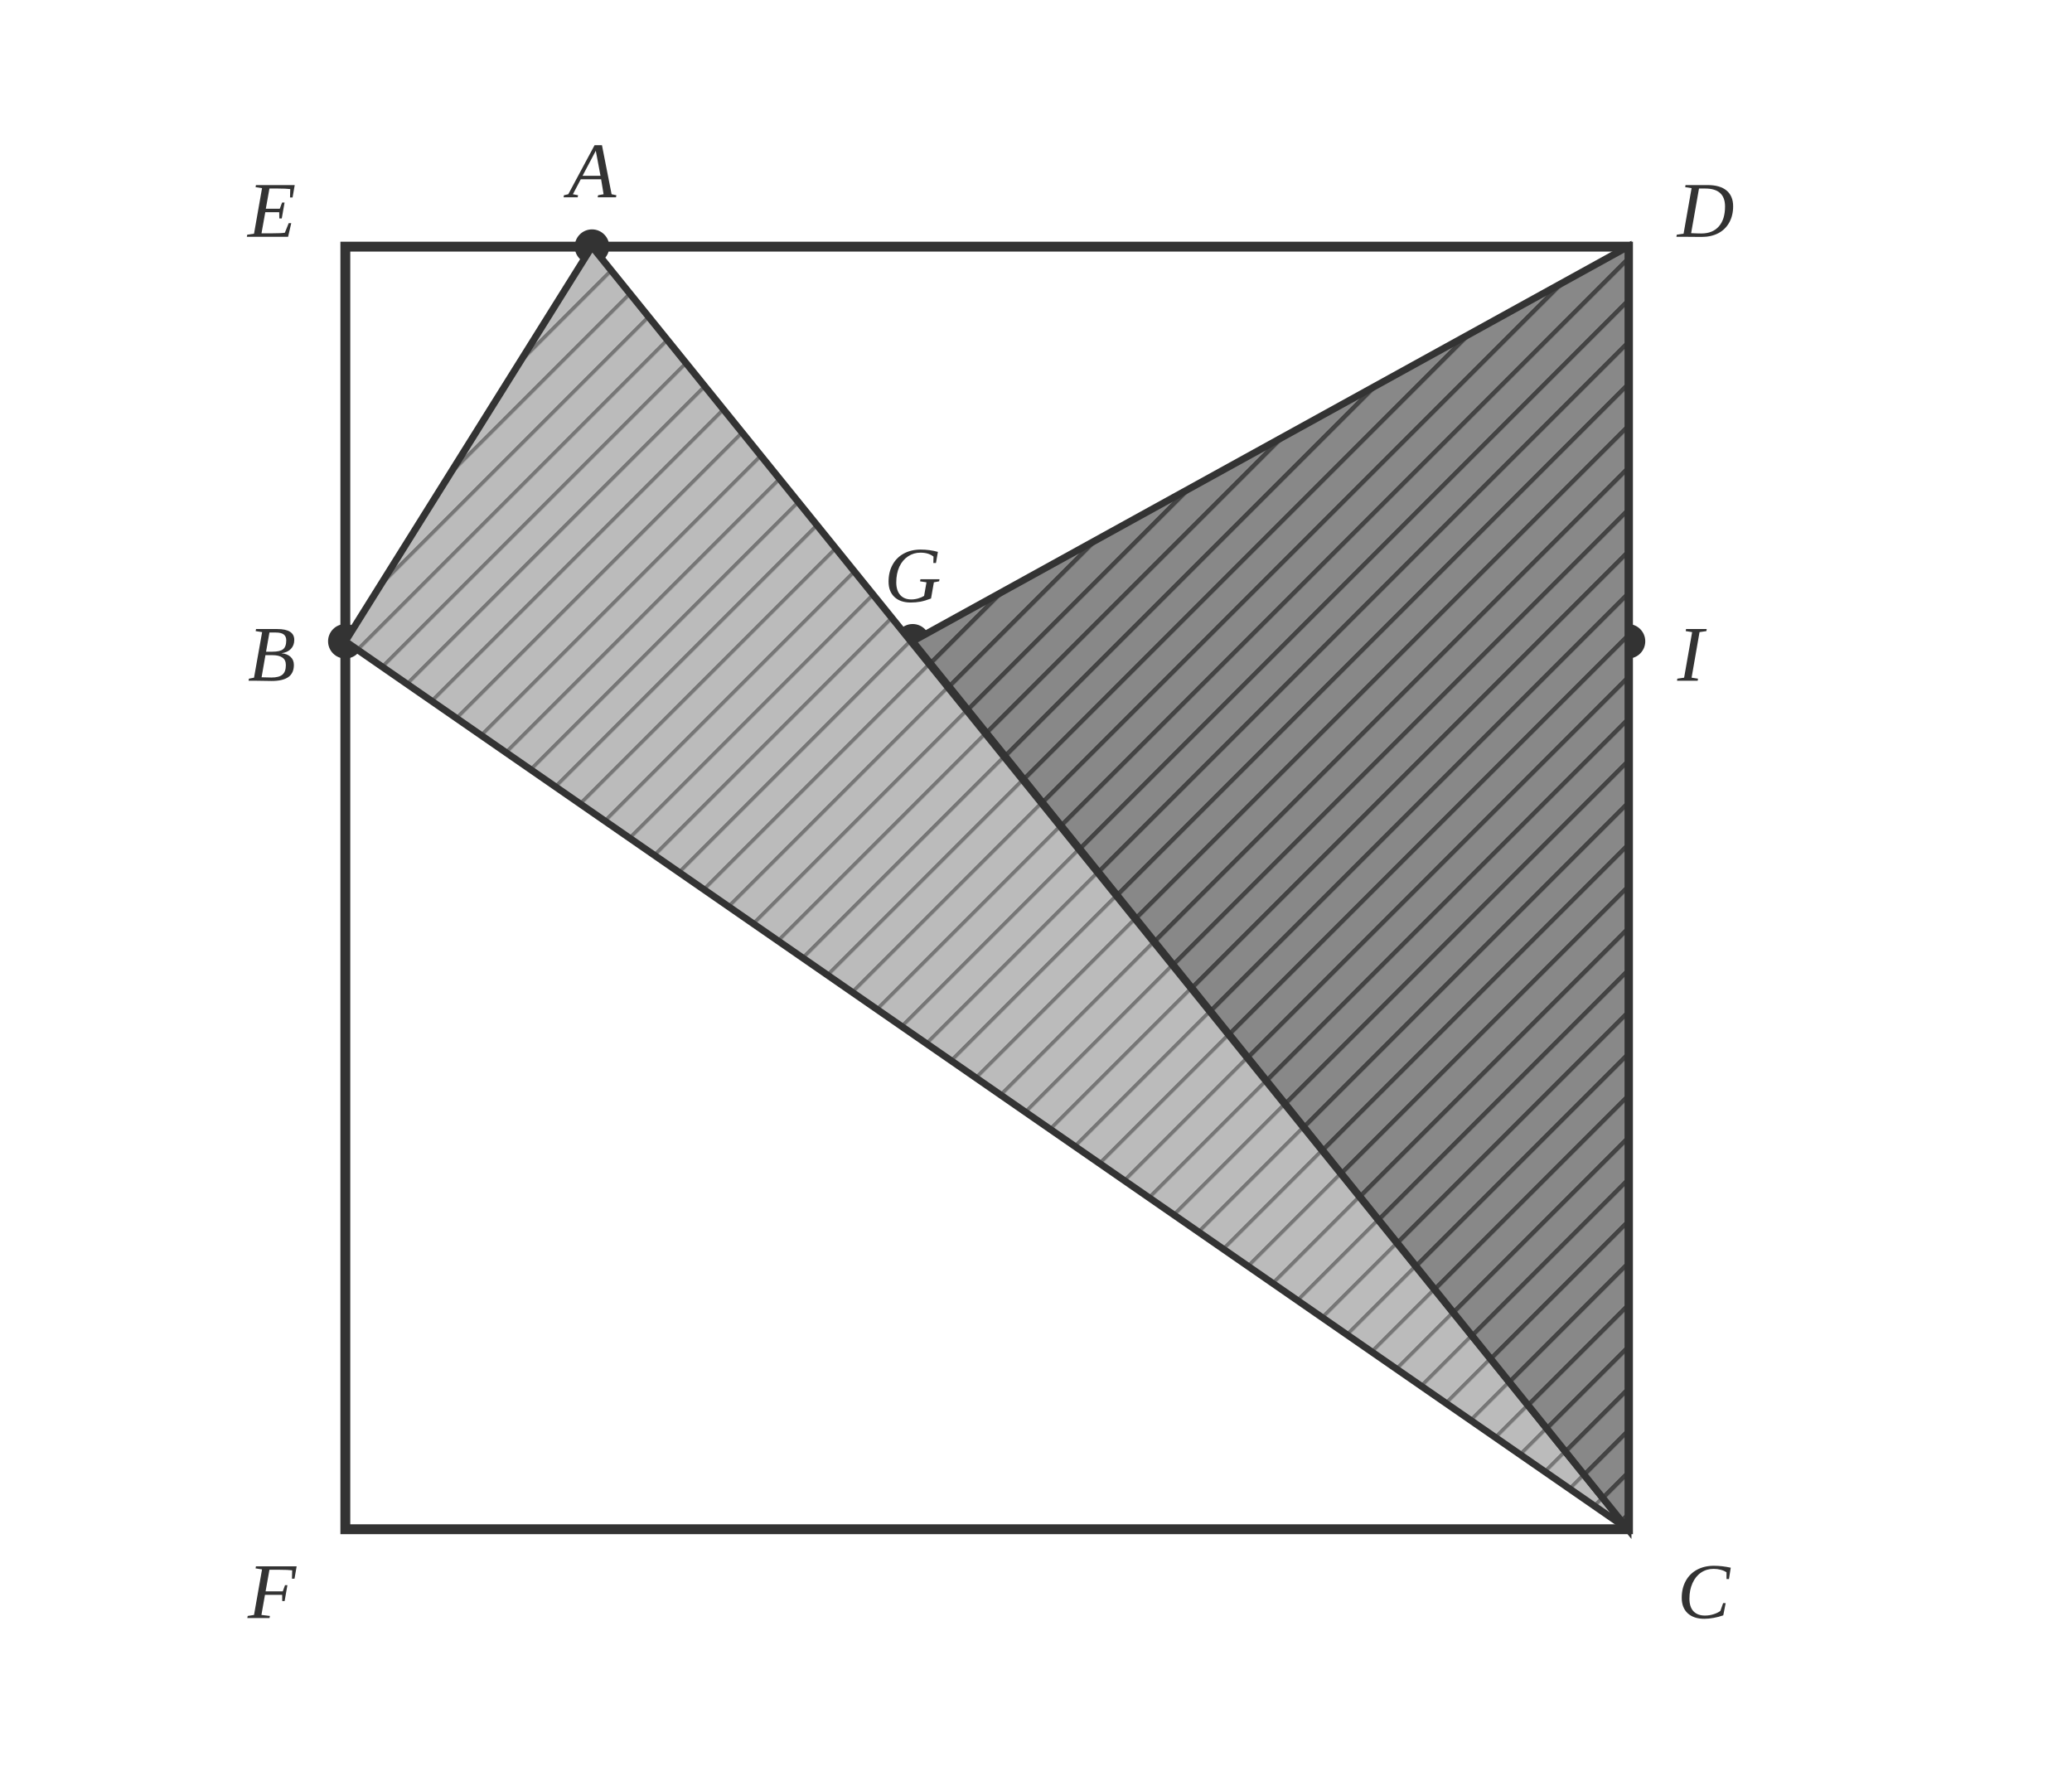
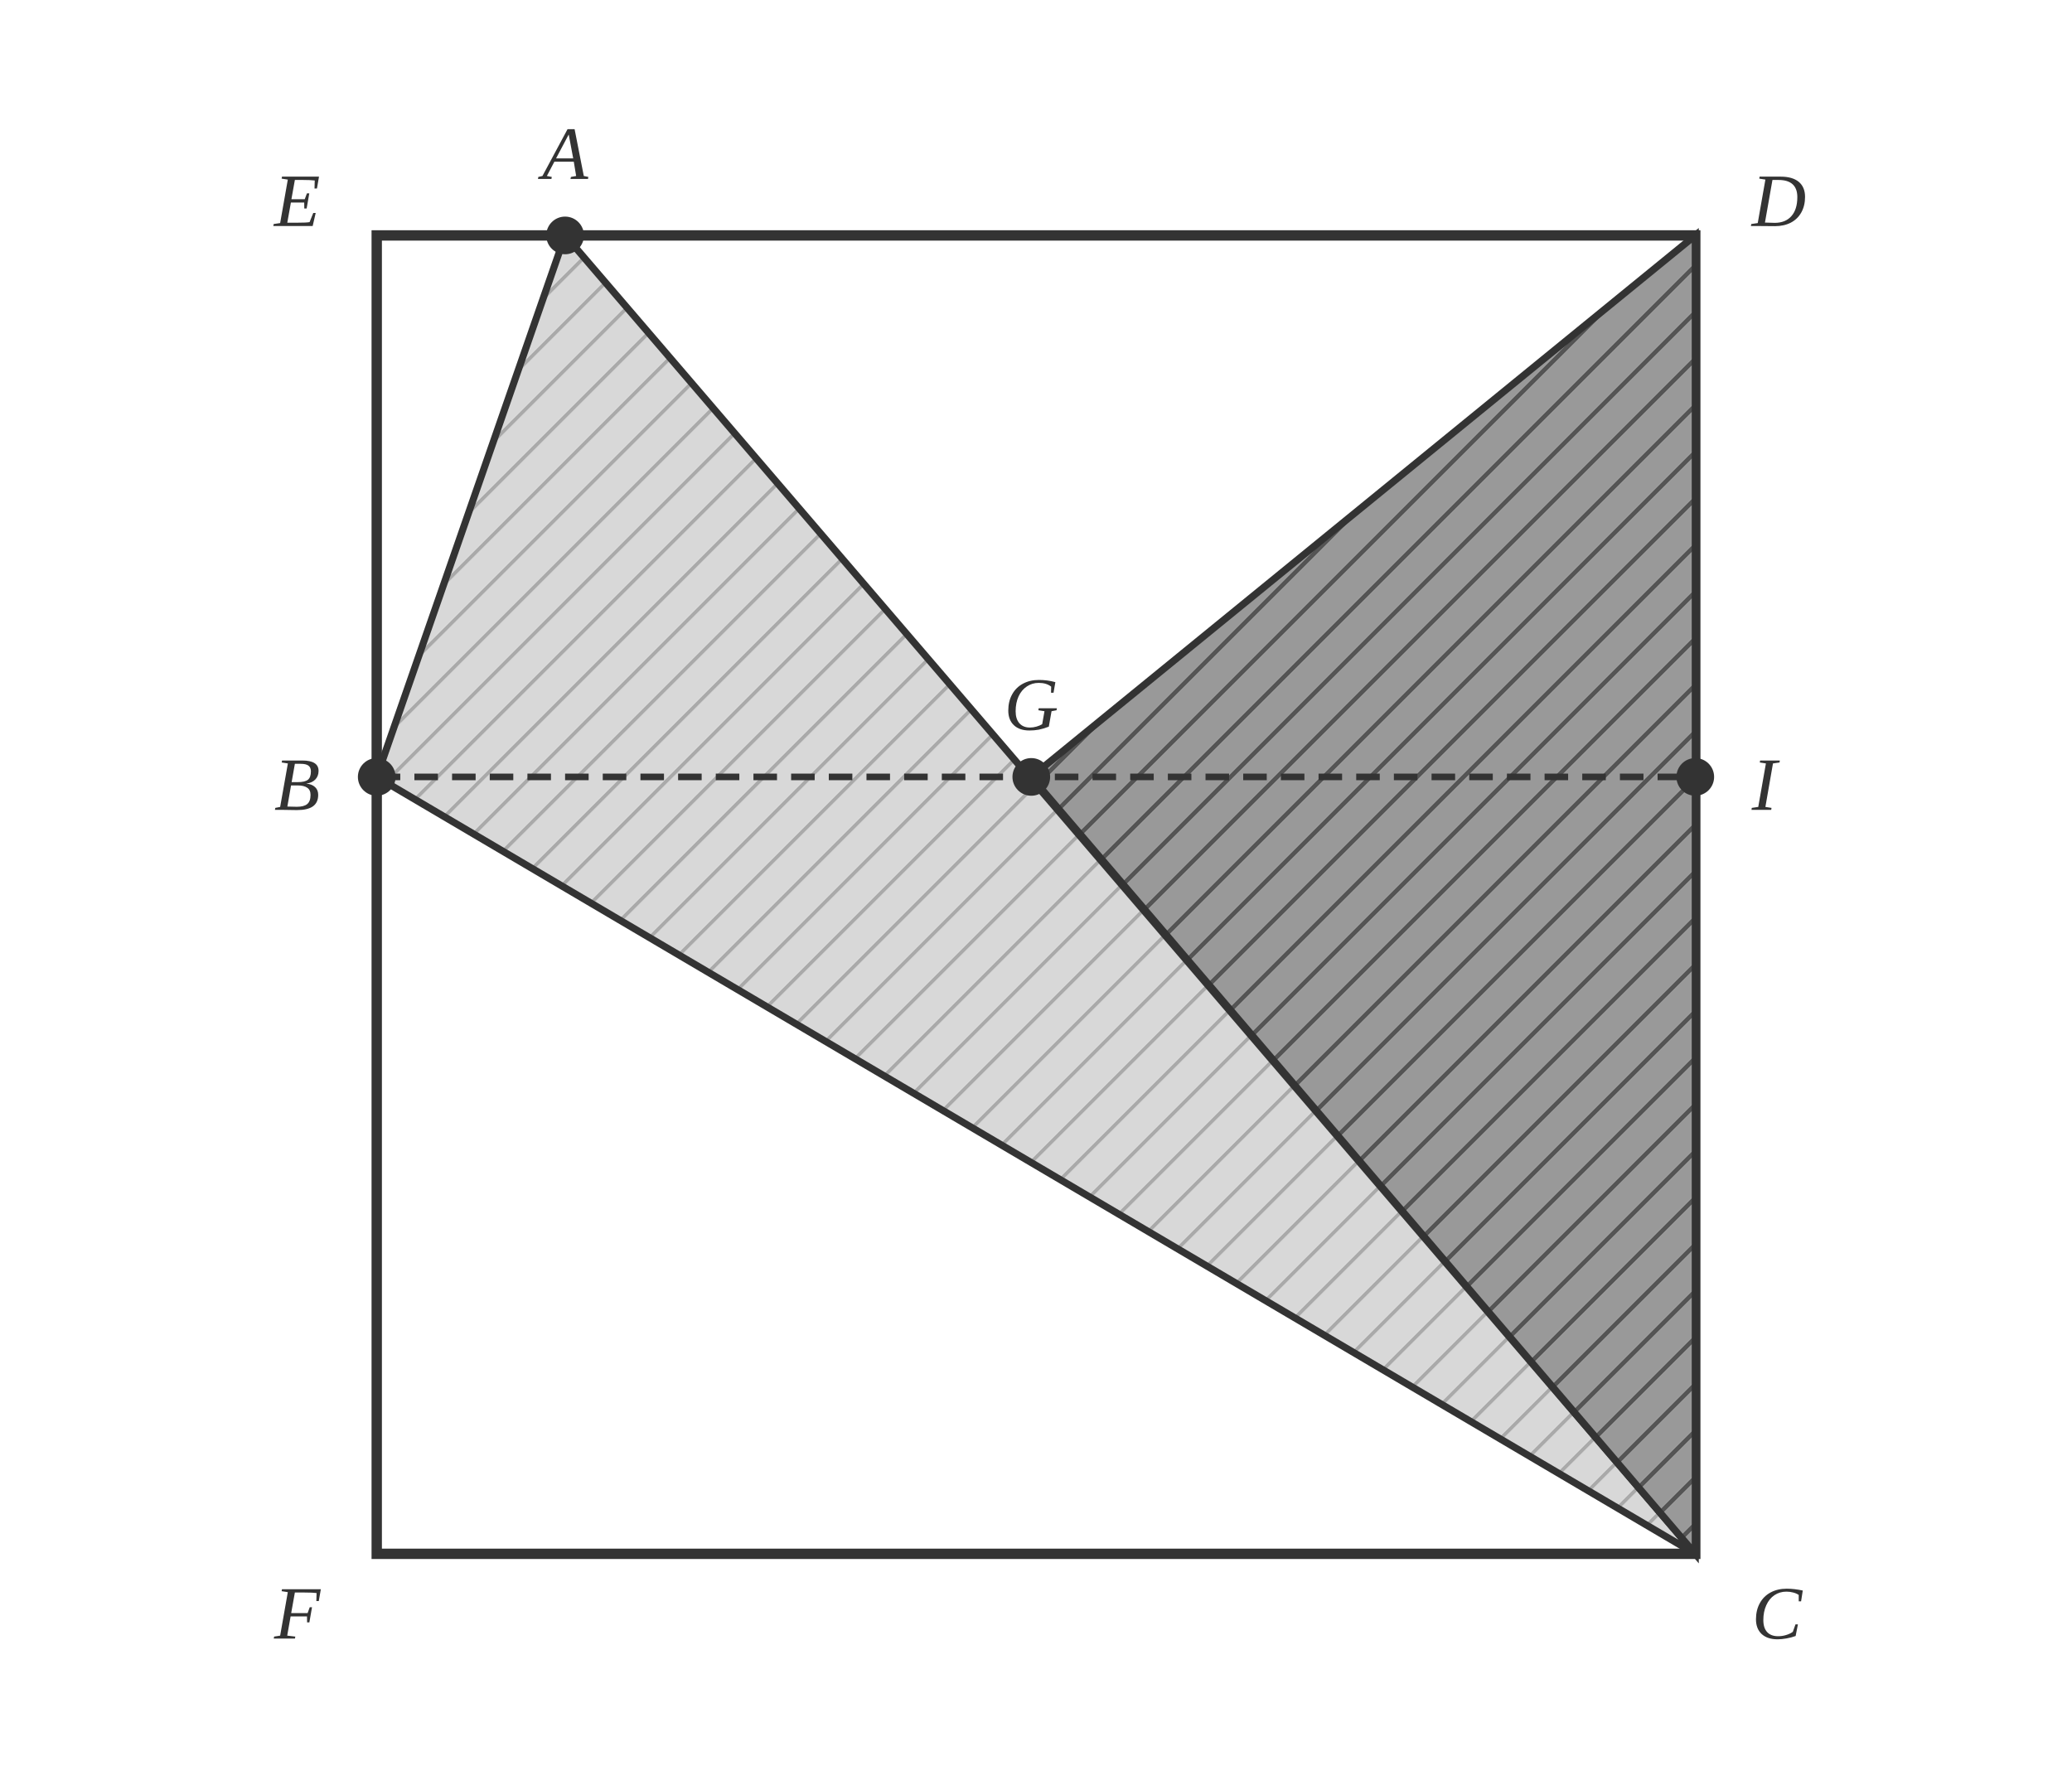
- <svg xmlns="http://www.w3.org/2000/svg" viewBox="0 0 420 360" width="420" height="360">
+ <svg xmlns="http://www.w3.org/2000/svg" viewBox="0 0 440 380" width="440" height="380">
  <style>
    text { font-family: "Times New Roman", SimSun, serif; font-size: 16px; font-style: italic; fill: #333; }
  </style>
  <defs>
-     <pattern id="sh1" width="6" height="6" patternTransform="rotate(45)" patternUnits="userSpaceOnUse">
-       <rect width="6" height="6" fill="#bbb" />
-       <line x1="0" y1="0" x2="0" y2="6" stroke="#777" stroke-width="1.5" />
+     <pattern id="shABC" width="7" height="7" patternTransform="rotate(45)" patternUnits="userSpaceOnUse">
+       <rect width="7" height="7" fill="#d8d8d8" />
+       <line x1="0" y1="0" x2="0" y2="7" stroke="#aaa" stroke-width="1.5" />
    </pattern>
-     <pattern id="sh2" width="6" height="6" patternTransform="rotate(45)" patternUnits="userSpaceOnUse">
-       <rect width="6" height="6" fill="#888" />
-       <line x1="0" y1="0" x2="0" y2="6" stroke="#444" stroke-width="1.8" />
+     <pattern id="shGCD" width="7" height="7" patternTransform="rotate(45)" patternUnits="userSpaceOnUse">
+       <rect width="7" height="7" fill="#999" />
+       <line x1="0" y1="0" x2="0" y2="7" stroke="#555" stroke-width="1.8" />
    </pattern>
  </defs>
-   <rect x="70" y="50" width="260" height="260" fill="none" stroke="#333" stroke-width="2" />
-   <circle cx="120" cy="50" r="3.5" fill="#333" />
-   <circle cx="70" cy="130" r="3.5" fill="#333" />
-   <line x1="70" y1="130" x2="330" y2="130" stroke="#333" stroke-width="1.4" stroke-dasharray="5,3" />
-   <circle cx="330" cy="130" r="3.5" fill="#333" />
-   <circle cx="185" cy="130" r="3.5" fill="#333" />
-   <polygon points="120,50 70,130 330,310" fill="url(#sh1)" stroke="#333" stroke-width="1.4" />
-   <polygon points="185,130 330,310 330,50" fill="url(#sh2)" stroke="#333" stroke-width="1.4" />
-   <text x="60" y="48" text-anchor="end">E</text>
-   <text x="120" y="40" text-anchor="middle">A</text>
-   <text x="340" y="48" text-anchor="start">D</text>
-   <text x="60" y="138" text-anchor="end">B</text>
-   <text x="185" y="122" text-anchor="middle">G</text>
-   <text x="340" y="138" text-anchor="start">I</text>
-   <text x="60" y="328" text-anchor="end">F</text>
-   <text x="340" y="328" text-anchor="start">C</text>
+   <rect x="80" y="50" width="280" height="280" fill="none" stroke="#333" stroke-width="2.2" />
+   <polygon points="120,50 80,165 360,330" fill="url(#shABC)" stroke="#333" stroke-width="1.5" />
+   <polygon points="219,165 360,330 360,50" fill="url(#shGCD)" stroke="#333" stroke-width="1.5" />
+   <line x1="80" y1="165" x2="360" y2="165" stroke="#333" stroke-width="1.4" stroke-dasharray="5,3" />
+   <circle cx="120" cy="50" r="4" fill="#333" />
+   <circle cx="80" cy="165" r="4" fill="#333" />
+   <circle cx="219" cy="165" r="4" fill="#333" />
+   <circle cx="360" cy="165" r="4" fill="#333" />
+   <text x="68" y="48" text-anchor="end">E</text>
+   <text x="120" y="38" text-anchor="middle">A</text>
+   <text x="372" y="48" text-anchor="start">D</text>
+   <text x="68" y="172" text-anchor="end">B</text>
+   <text x="219" y="155" text-anchor="middle">G</text>
+   <text x="372" y="172" text-anchor="start">I</text>
+   <text x="68" y="348" text-anchor="end">F</text>
+   <text x="372" y="348" text-anchor="start">C</text>
</svg>
